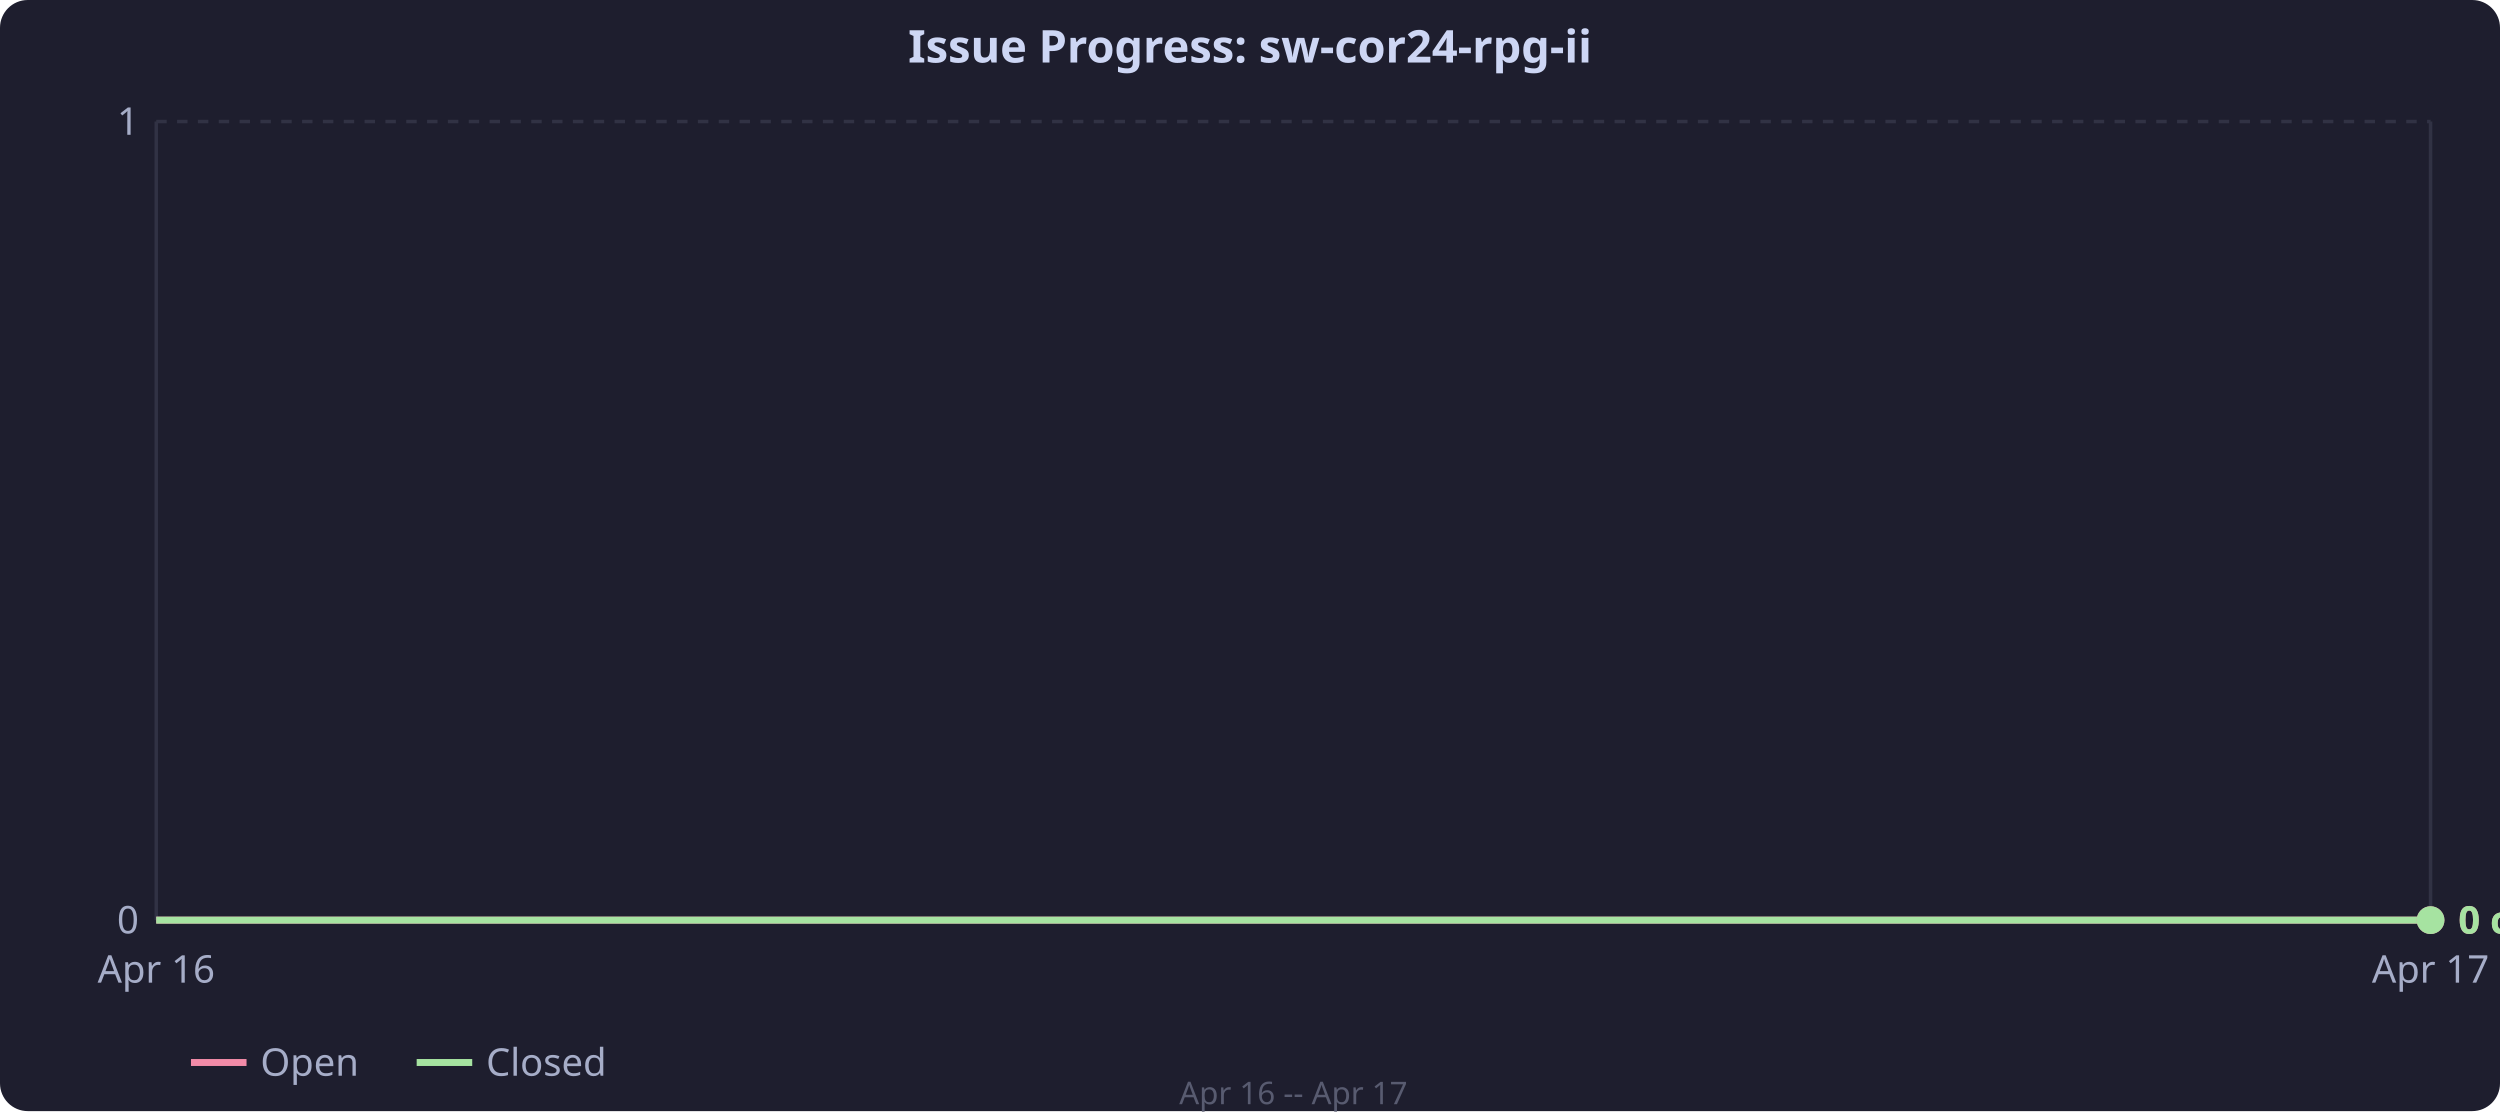
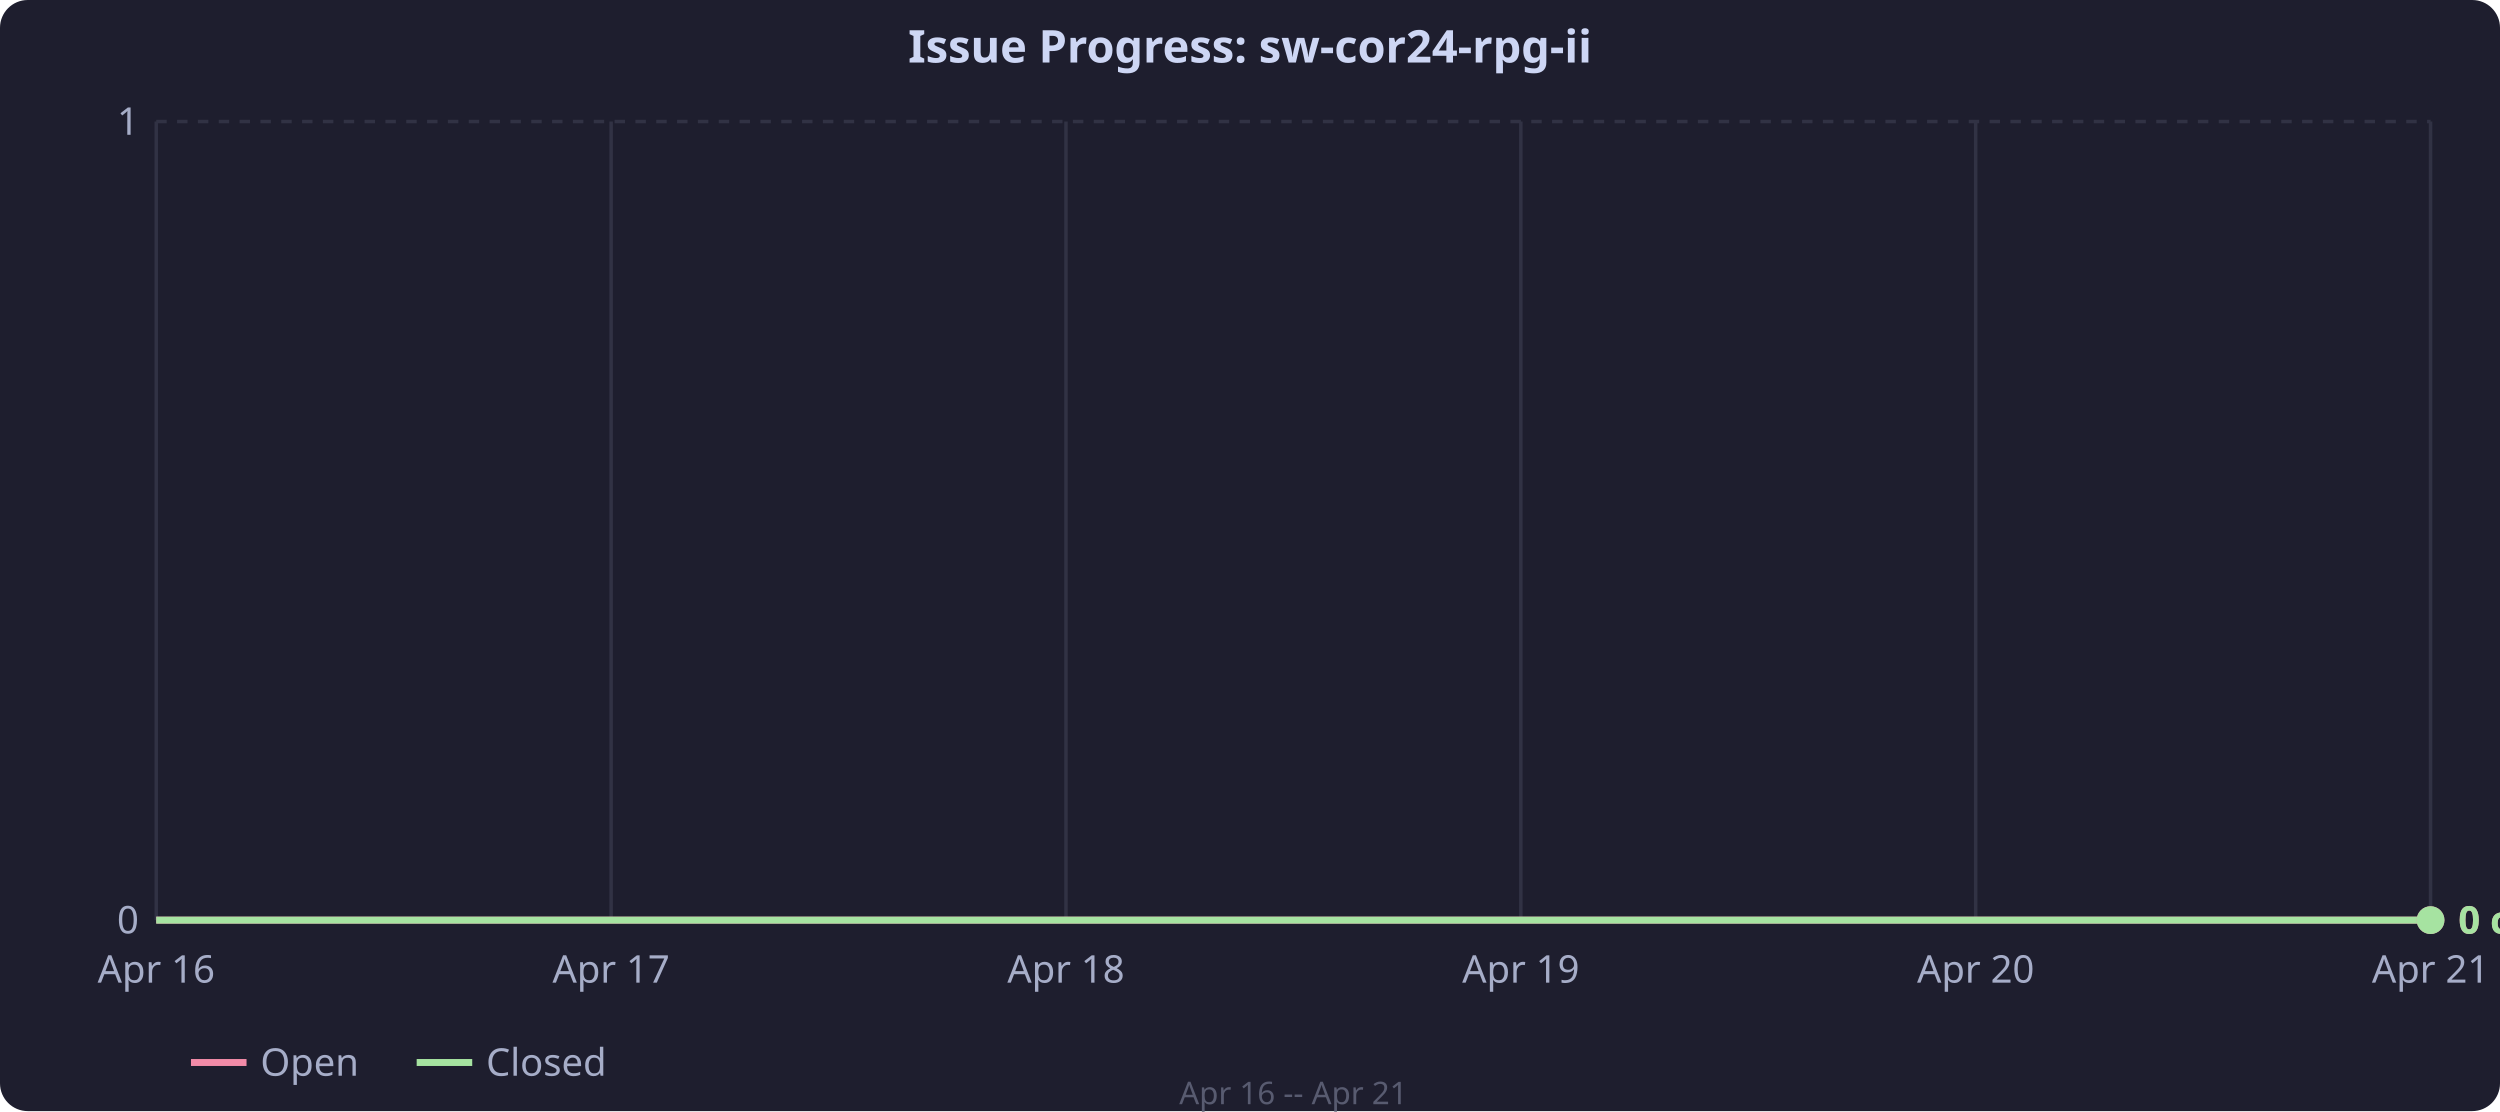
<svg xmlns="http://www.w3.org/2000/svg" viewBox="0 0 720 320" style="font-family: system-ui, sans-serif; font-size: 11px; color: #cdd6f4;">
  <rect width="720" height="320" fill="#1e1e2e" rx="8" />
  <line x1="45" y1="265.0" x2="700" y2="265.0" stroke="#313244" stroke-dasharray="3,3" />
  <text x="40" y="265.0" fill="#a6adc8" text-anchor="end" dominant-baseline="middle">0</text>
  <line x1="45" y1="35.0" x2="700" y2="35.0" stroke="#313244" stroke-dasharray="3,3" />
  <text x="40" y="35.0" fill="#a6adc8" text-anchor="end" dominant-baseline="middle">1</text>
  <text x="45.0" y="283" fill="#a6adc8" text-anchor="middle">Apr 16</text>
  <line x1="45.0" y1="35" x2="45.0" y2="265" stroke="#313244" />
-   <text x="700.0" y="283" fill="#a6adc8" text-anchor="middle">Apr 17</text>
+   <text x="176.0" y="283" fill="#a6adc8" text-anchor="middle">Apr 17</text>
+   <line x1="176.0" y1="35" x2="176.0" y2="265" stroke="#313244" />
+   <text x="307.0" y="283" fill="#a6adc8" text-anchor="middle">Apr 18</text>
+   <line x1="307.0" y1="35" x2="307.0" y2="265" stroke="#313244" />
+   <text x="438.0" y="283" fill="#a6adc8" text-anchor="middle">Apr 19</text>
+   <line x1="438.0" y1="35" x2="438.0" y2="265" stroke="#313244" />
+   <text x="569.0" y="283" fill="#a6adc8" text-anchor="middle">Apr 20</text>
+   <line x1="569.0" y1="35" x2="569.0" y2="265" stroke="#313244" />
+   <text x="700.0" y="283" fill="#a6adc8" text-anchor="middle">Apr 21</text>
  <line x1="700.0" y1="35" x2="700.0" y2="265" stroke="#313244" />
-   <polygon fill="rgba(243,139,168,0.08)" points="45.0,265.0 700.0,265.0 700.0,265.0 45.0,265.0" />
-   <polyline fill="none" stroke="#f38ba8" stroke-width="2" stroke-linejoin="round" points="45.0,265.0 700.0,265.0" />
-   <polygon fill="rgba(166,227,161,0.08)" points="45.0,265.0 700.0,265.0 700.0,265.0 45.0,265.0" />
-   <polyline fill="none" stroke="#a6e3a1" stroke-width="2" stroke-linejoin="round" points="45.0,265.0 700.0,265.0" />
+   <polygon fill="rgba(243,139,168,0.08)" points="45.0,265.0 176.0,265.0 307.0,265.0 438.0,265.0 569.0,265.0 700.0,265.0 700.0,265.0 45.0,265.0" />
+   <polyline fill="none" stroke="#f38ba8" stroke-width="2" stroke-linejoin="round" points="45.0,265.0 176.0,265.0 307.0,265.0 438.0,265.0 569.0,265.0 700.0,265.0" />
+   <polygon fill="rgba(166,227,161,0.08)" points="45.0,265.0 176.0,265.0 307.0,265.0 438.0,265.0 569.0,265.0 700.0,265.0 700.0,265.0 45.0,265.0" />
+   <polyline fill="none" stroke="#a6e3a1" stroke-width="2" stroke-linejoin="round" points="45.0,265.0 176.0,265.0 307.0,265.0 438.0,265.0 569.0,265.0 700.0,265.0" />
  <circle cx="700.0" cy="265.0" r="4" fill="#f38ba8" />
  <circle cx="700.0" cy="265.0" r="4" fill="#a6e3a1" />
  <text x="708.0" y="265.0" fill="#f38ba8" text-anchor="start" dominant-baseline="middle" font-size="11px" font-weight="600">0 open</text>
  <text x="708.0" y="265.0" fill="#a6e3a1" text-anchor="start" dominant-baseline="middle" font-size="11px" font-weight="600">0 closed</text>
  <text x="360" y="18" fill="#cdd6f4" text-anchor="middle" font-size="13px" font-weight="600">Issue Progress: sw-cor24-rpg-ii</text>
  <line x1="55" y1="306" x2="71" y2="306" stroke="#f38ba8" stroke-width="2" />
  <text x="75" y="306" fill="#a6adc8" dominant-baseline="middle">Open</text>
  <line x1="120" y1="306" x2="136" y2="306" stroke="#a6e3a1" stroke-width="2" />
  <text x="140" y="306" fill="#a6adc8" dominant-baseline="middle">Closed</text>
-   <text x="372.5" y="318" fill="#585b70" text-anchor="middle" font-size="9px">Apr 16 -- Apr 17</text>
+   <text x="372.5" y="318" fill="#585b70" text-anchor="middle" font-size="9px">Apr 16 -- Apr 21</text>
</svg>
